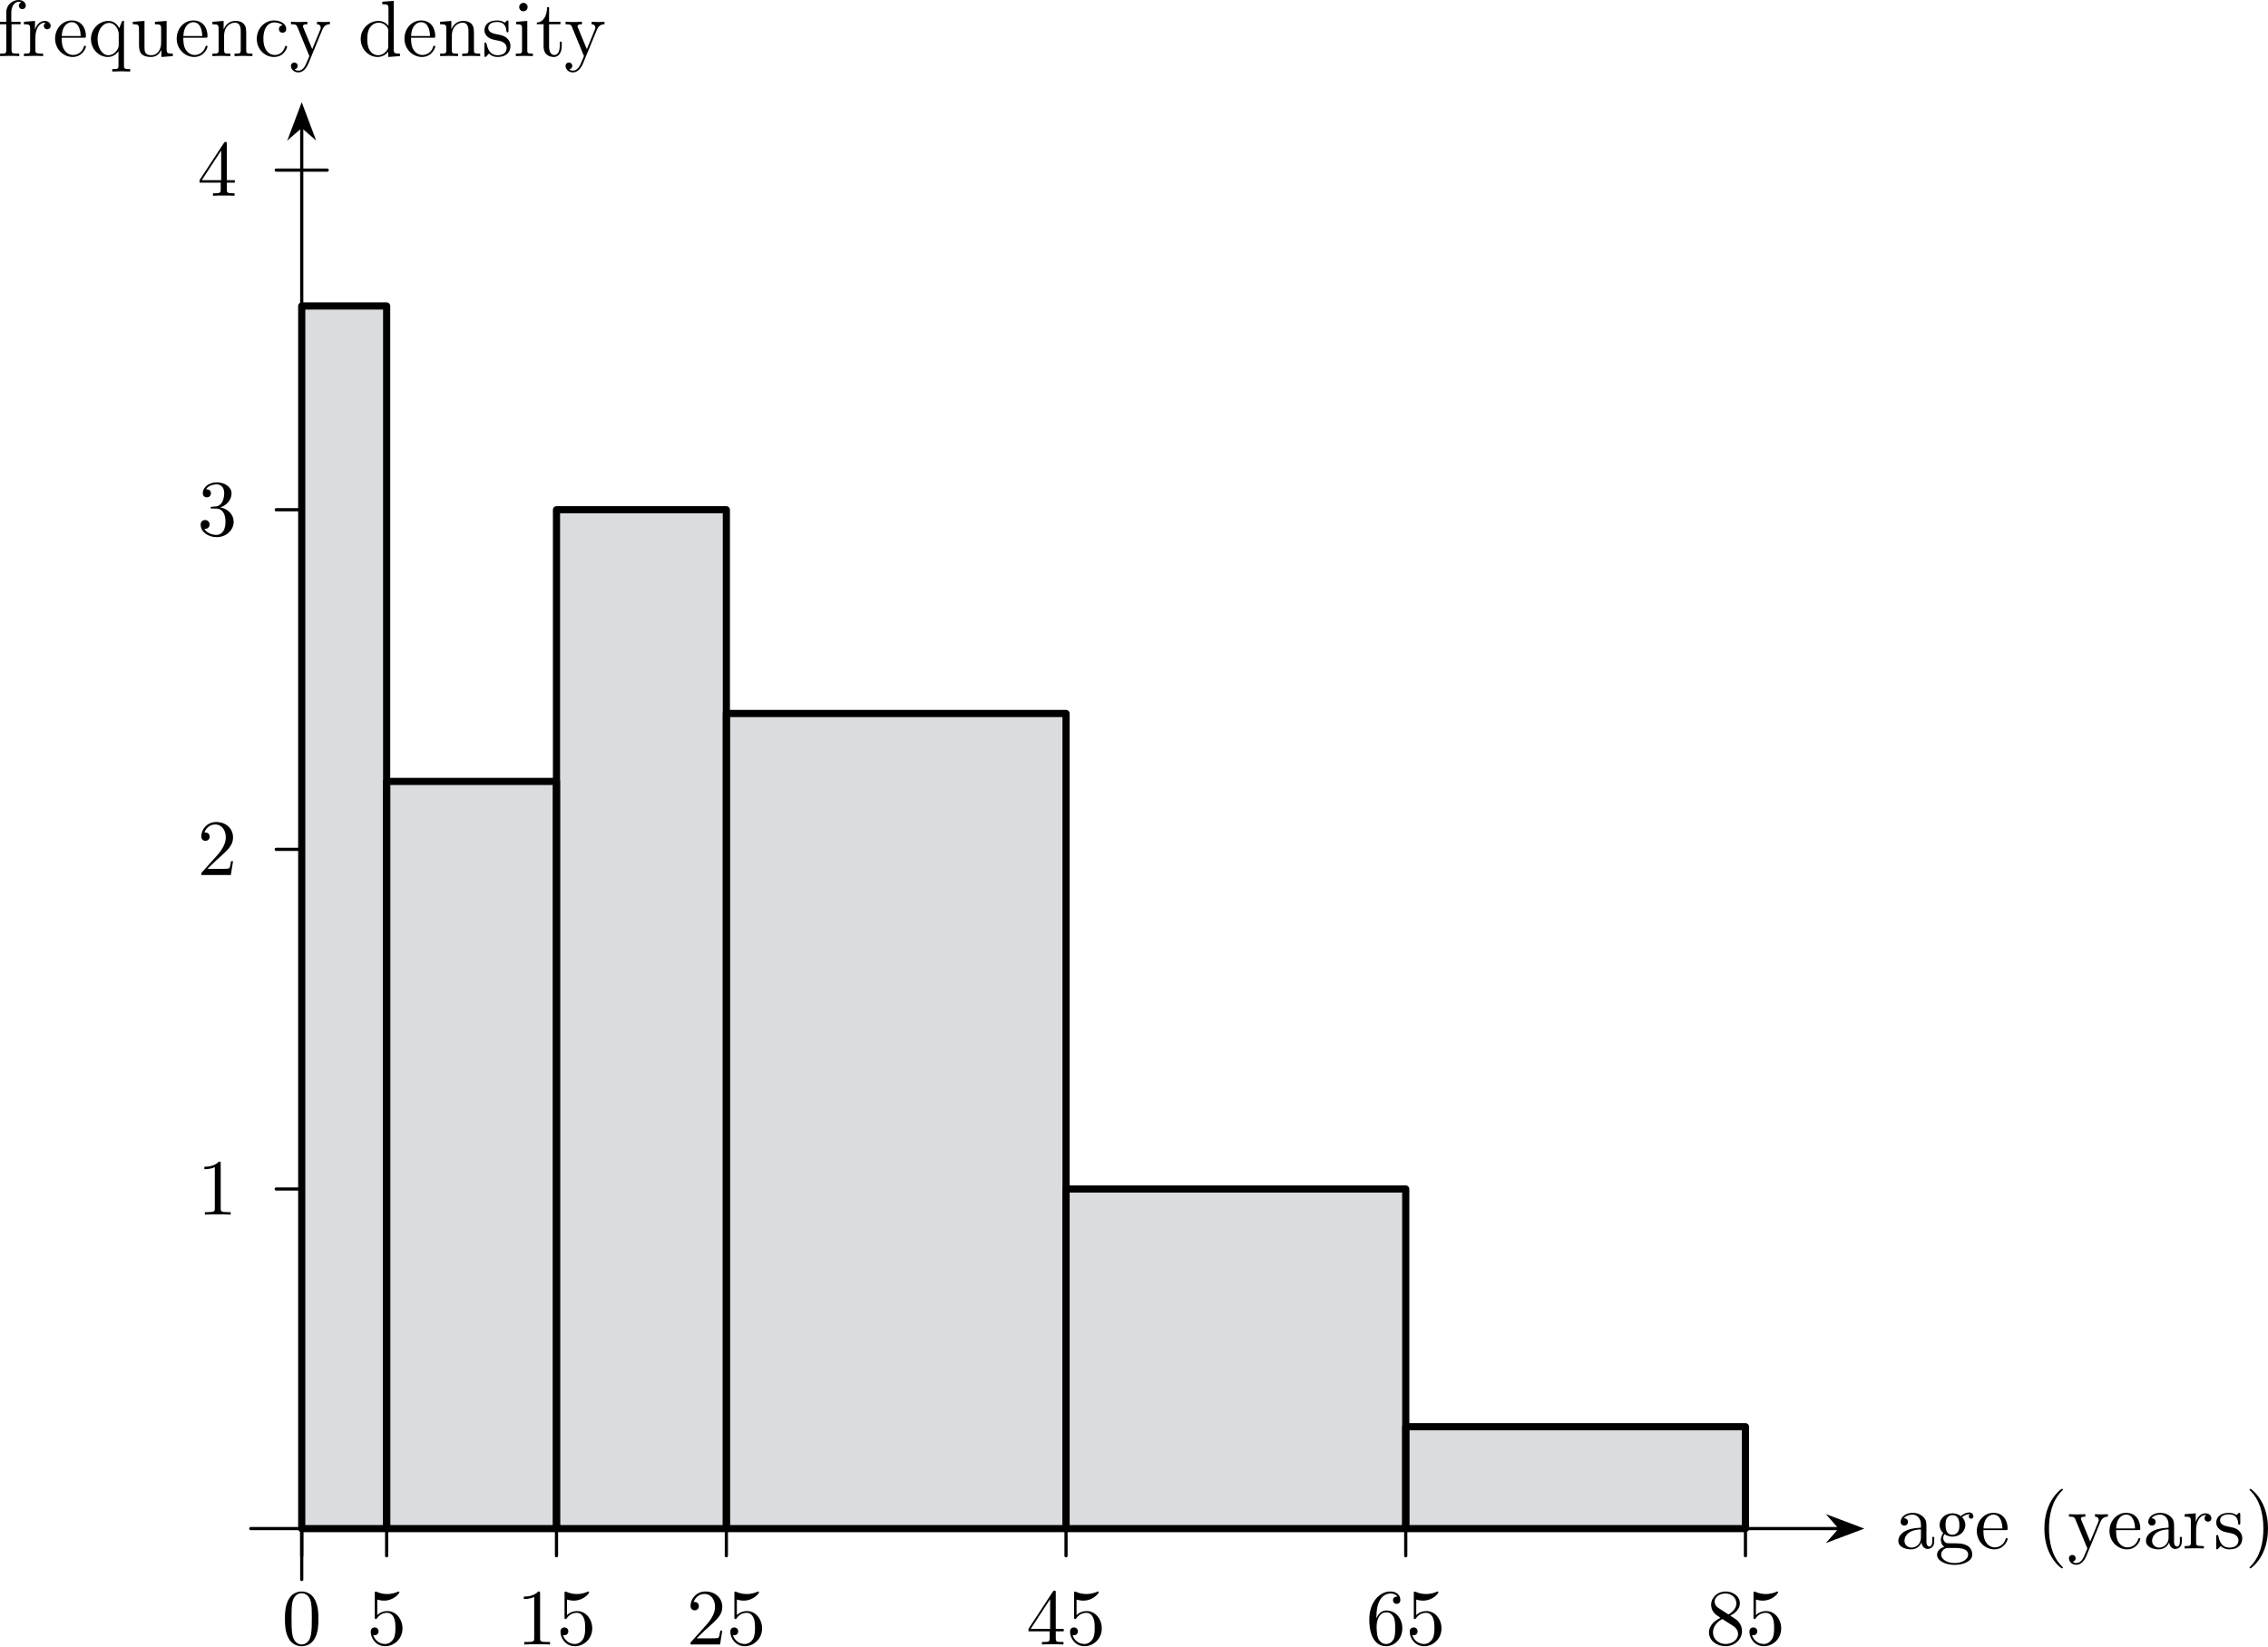
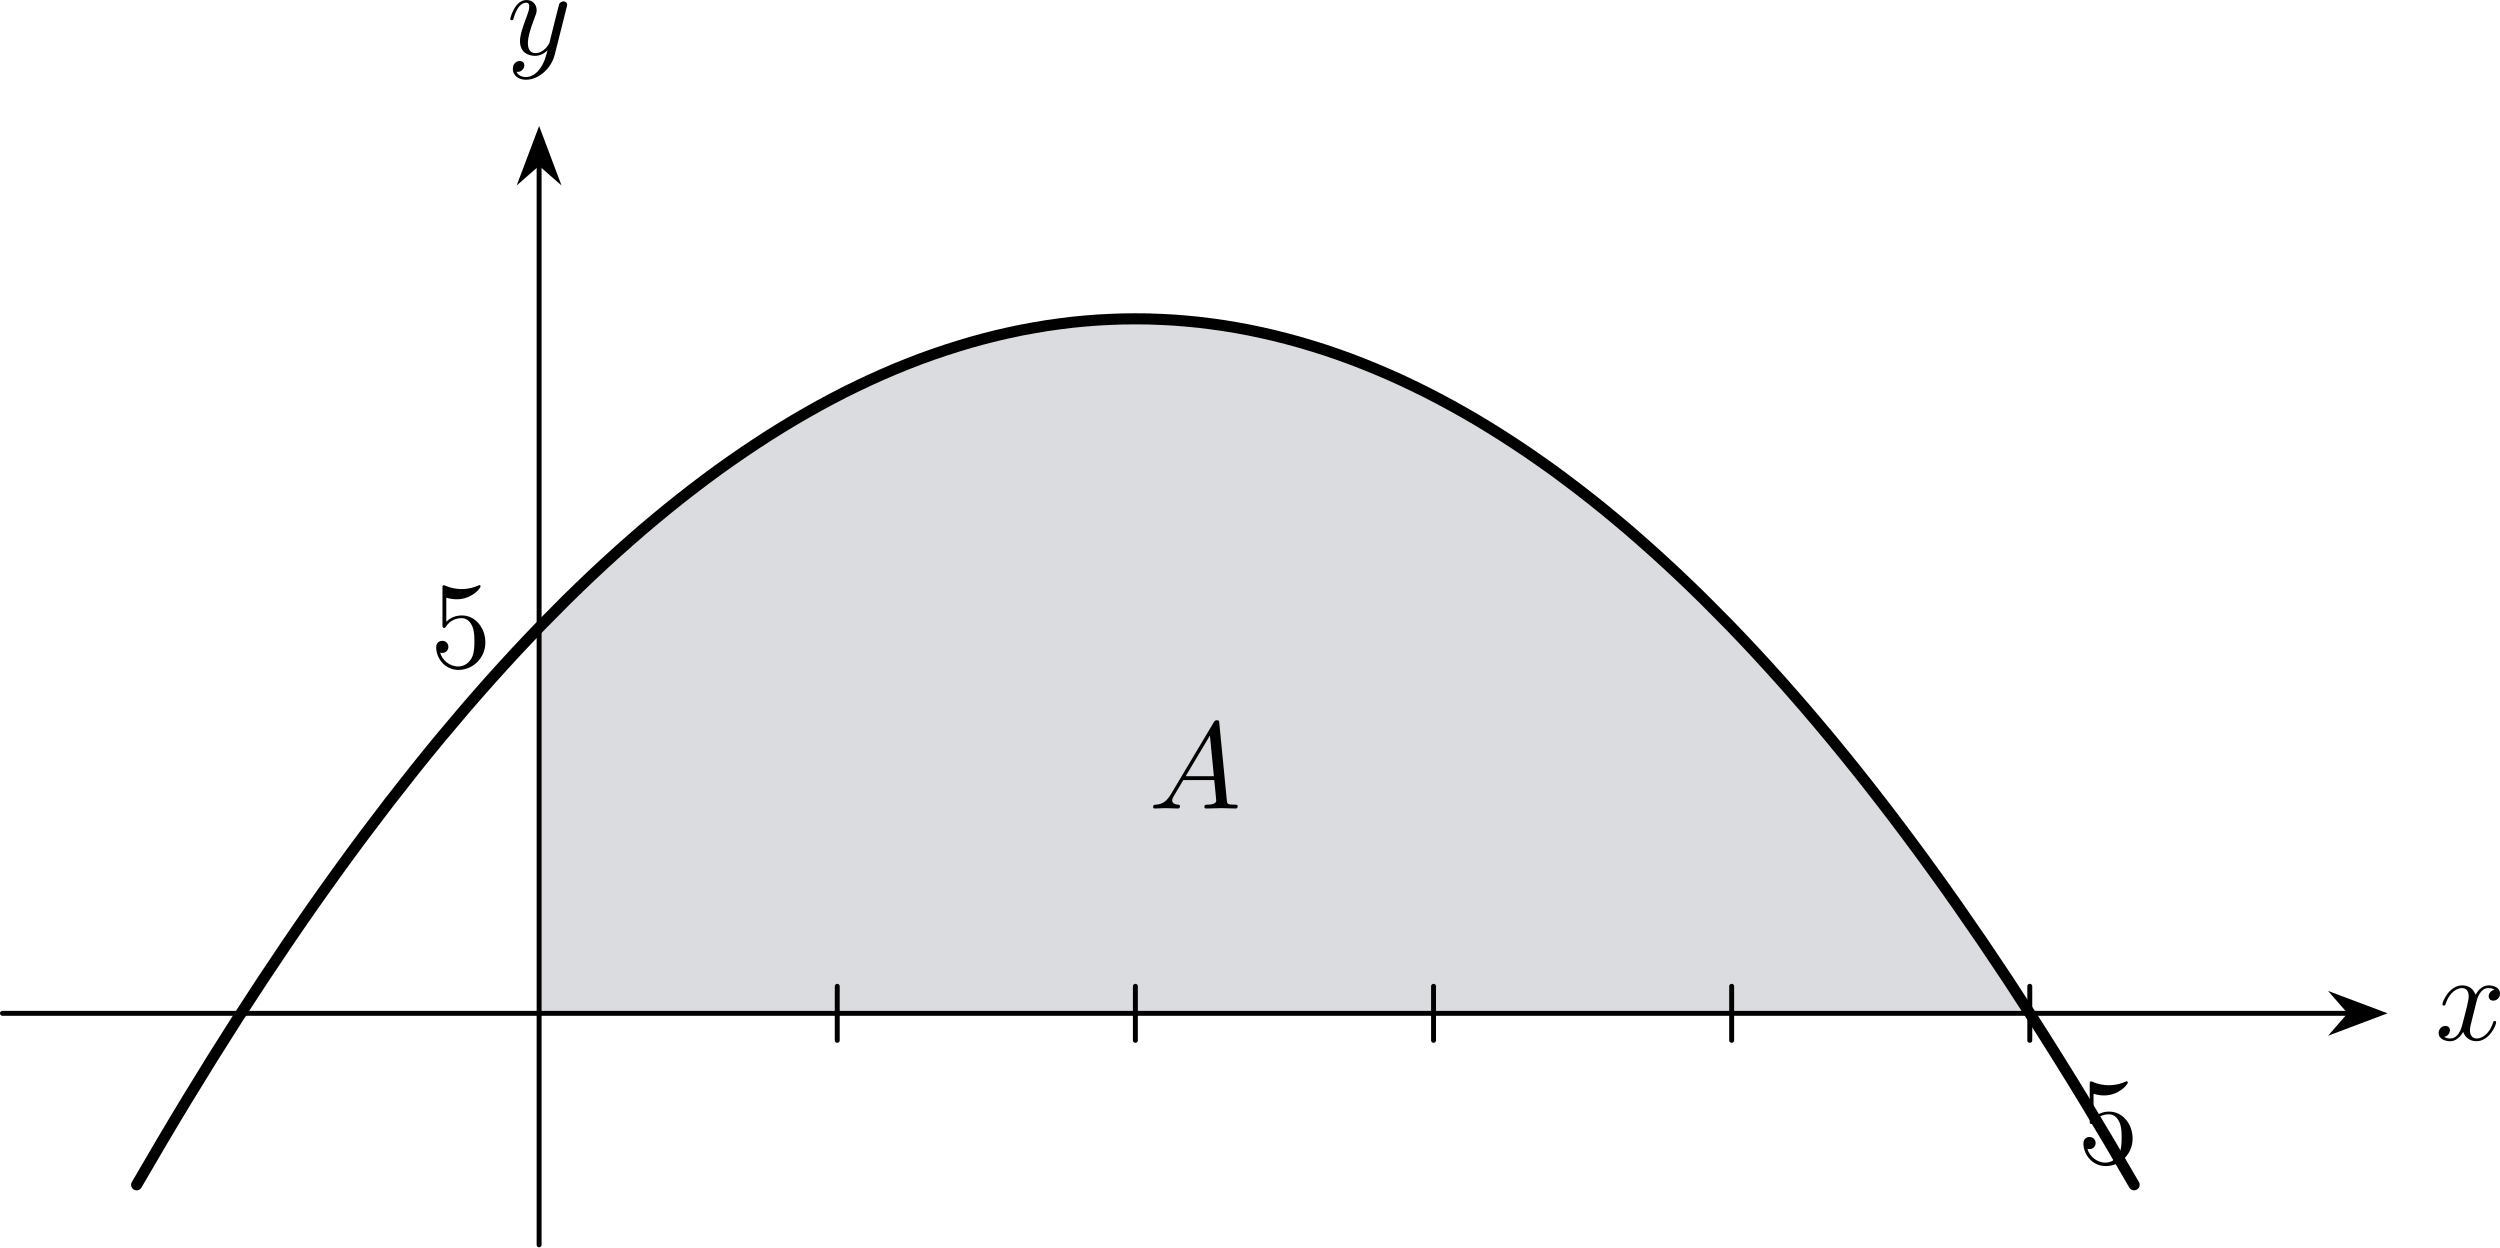
- <svg xmlns="http://www.w3.org/2000/svg" xmlns:xlink="http://www.w3.org/1999/xlink" version="1.1" width="397.422pt" height="288.551pt" viewBox="5.55 4.94 397.422 288.551">
+ <svg xmlns="http://www.w3.org/2000/svg" xmlns:xlink="http://www.w3.org/1999/xlink" version="1.1" width="282.862pt" height="141.125pt" viewBox="-0 321.821 282.862 141.125">
  <defs>
-     <use id="g15-40" xlink:href="#g10-40" transform="scale(.913242)" />
-     <use id="g15-41" xlink:href="#g10-41" transform="scale(.913242)" />
-     <use id="g15-48" xlink:href="#g10-48" transform="scale(.913242)" />
-     <use id="g15-49" xlink:href="#g10-49" transform="scale(.913242)" />
-     <use id="g15-50" xlink:href="#g10-50" transform="scale(.913242)" />
-     <use id="g15-51" xlink:href="#g10-51" transform="scale(.913242)" />
-     <use id="g15-52" xlink:href="#g10-52" transform="scale(.913242)" />
    <use id="g15-53" xlink:href="#g10-53" transform="scale(.913242)" />
-     <use id="g15-54" xlink:href="#g10-54" transform="scale(.913242)" />
-     <use id="g15-56" xlink:href="#g10-56" transform="scale(.913242)" />
-     <use id="g15-97" xlink:href="#g10-97" transform="scale(.913242)" />
-     <use id="g15-99" xlink:href="#g10-99" transform="scale(.913242)" />
-     <use id="g15-100" xlink:href="#g10-100" transform="scale(.913242)" />
-     <use id="g15-101" xlink:href="#g10-101" transform="scale(.913242)" />
-     <use id="g15-102" xlink:href="#g10-102" transform="scale(.913242)" />
-     <use id="g15-103" xlink:href="#g10-103" transform="scale(.913242)" />
-     <use id="g15-105" xlink:href="#g10-105" transform="scale(.913242)" />
-     <use id="g15-110" xlink:href="#g10-110" transform="scale(.913242)" />
-     <use id="g15-113" xlink:href="#g10-113" transform="scale(.913242)" />
-     <use id="g15-114" xlink:href="#g10-114" transform="scale(.913242)" />
-     <use id="g15-115" xlink:href="#g10-115" transform="scale(.913242)" />
-     <use id="g15-116" xlink:href="#g10-116" transform="scale(.913242)" />
-     <use id="g15-117" xlink:href="#g10-117" transform="scale(.913242)" />
-     <use id="g15-121" xlink:href="#g10-121" transform="scale(.913242)" />
-     <path id="g10-40" d="M3.611 2.618C3.611 2.585 3.611 2.564 3.425 2.378C2.062 1.004 1.713-1.058 1.713-2.727C1.713-4.625 2.127-6.524 3.469-7.887C3.611-8.018 3.611-8.04 3.611-8.073C3.611-8.149 3.567-8.182 3.502-8.182C3.393-8.182 2.411-7.44 1.767-6.055C1.211-4.855 1.08-3.644 1.08-2.727C1.08-1.876 1.2-.556 1.8 .676C2.455 2.018 3.393 2.727 3.502 2.727C3.567 2.727 3.611 2.695 3.611 2.618Z" />
-     <path id="g10-41" d="M3.153-2.727C3.153-3.578 3.033-4.898 2.433-6.131C1.778-7.473 .84-8.182 .731-8.182C.665-8.182 .622-8.138 .622-8.073C.622-8.04 .622-8.018 .829-7.822C1.898-6.742 2.52-5.007 2.52-2.727C2.52-.862 2.116 1.058 .764 2.433C.622 2.564 .622 2.585 .622 2.618C.622 2.684 .665 2.727 .731 2.727C.84 2.727 1.822 1.985 2.465 .6C3.022-.6 3.153-1.811 3.153-2.727Z" />
-     <path id="g10-48" d="M5.018-3.491C5.018-4.364 4.964-5.236 4.582-6.044C4.08-7.091 3.185-7.265 2.727-7.265C2.073-7.265 1.276-6.982 .829-5.967C.48-5.215 .425-4.364 .425-3.491C.425-2.673 .469-1.691 .916-.862C1.385 .022 2.182 .24 2.716 .24C3.305 .24 4.135 .011 4.615-1.025C4.964-1.778 5.018-2.629 5.018-3.491ZM2.716 0C2.291 0 1.647-.273 1.451-1.32C1.331-1.975 1.331-2.978 1.331-3.622C1.331-4.32 1.331-5.04 1.418-5.629C1.625-6.927 2.444-7.025 2.716-7.025C3.076-7.025 3.796-6.829 4.004-5.749C4.113-5.138 4.113-4.309 4.113-3.622C4.113-2.804 4.113-2.062 3.993-1.364C3.829-.327 3.207 0 2.716 0Z" />
-     <path id="g10-49" d="M3.207-6.982C3.207-7.244 3.207-7.265 2.956-7.265C2.28-6.567 1.32-6.567 .971-6.567V-6.229C1.189-6.229 1.833-6.229 2.4-6.513V-.862C2.4-.469 2.367-.338 1.385-.338H1.036V0C1.418-.033 2.367-.033 2.804-.033S4.189-.033 4.571 0V-.338H4.222C3.24-.338 3.207-.458 3.207-.862V-6.982Z" />
-     <path id="g10-50" d="M1.385-.84L2.542-1.964C4.244-3.469 4.898-4.058 4.898-5.149C4.898-6.393 3.916-7.265 2.585-7.265C1.353-7.265 .545-6.262 .545-5.291C.545-4.68 1.091-4.68 1.124-4.68C1.309-4.68 1.691-4.811 1.691-5.258C1.691-5.542 1.495-5.825 1.113-5.825C1.025-5.825 1.004-5.825 .971-5.815C1.222-6.524 1.811-6.927 2.444-6.927C3.436-6.927 3.905-6.044 3.905-5.149C3.905-4.276 3.36-3.415 2.76-2.738L.665-.404C.545-.284 .545-.262 .545 0H4.593L4.898-1.898H4.625C4.571-1.571 4.495-1.091 4.385-.927C4.309-.84 3.589-.84 3.349-.84H1.385Z" />
-     <path id="g10-51" d="M3.164-3.84C4.058-4.135 4.691-4.898 4.691-5.76C4.691-6.655 3.731-7.265 2.684-7.265C1.582-7.265 .753-6.611 .753-5.782C.753-5.422 .993-5.215 1.309-5.215C1.647-5.215 1.865-5.455 1.865-5.771C1.865-6.316 1.353-6.316 1.189-6.316C1.527-6.851 2.247-6.993 2.64-6.993C3.087-6.993 3.687-6.753 3.687-5.771C3.687-5.64 3.665-5.007 3.382-4.527C3.055-4.004 2.684-3.971 2.411-3.96C2.324-3.949 2.062-3.927 1.985-3.927C1.898-3.916 1.822-3.905 1.822-3.796C1.822-3.676 1.898-3.676 2.084-3.676H2.564C3.458-3.676 3.862-2.935 3.862-1.865C3.862-.382 3.109-.065 2.629-.065C2.16-.065 1.342-.251 .96-.895C1.342-.84 1.68-1.08 1.68-1.495C1.68-1.887 1.385-2.105 1.069-2.105C.807-2.105 .458-1.953 .458-1.473C.458-.48 1.473 .24 2.662 .24C3.993 .24 4.985-.753 4.985-1.865C4.985-2.76 4.298-3.611 3.164-3.84Z" />
-     <path id="g10-52" d="M3.207-1.8V-.851C3.207-.458 3.185-.338 2.378-.338H2.149V0C2.596-.033 3.164-.033 3.622-.033S4.658-.033 5.105 0V-.338H4.876C4.069-.338 4.047-.458 4.047-.851V-1.8H5.138V-2.138H4.047V-7.102C4.047-7.32 4.047-7.385 3.873-7.385C3.775-7.385 3.742-7.385 3.655-7.255L.305-2.138V-1.8H3.207ZM3.273-2.138H.611L3.273-6.207V-2.138Z" />
    <path id="g10-53" d="M4.898-2.193C4.898-3.491 4.004-4.582 2.825-4.582C2.302-4.582 1.833-4.407 1.44-4.025V-6.153C1.658-6.087 2.018-6.011 2.367-6.011C3.709-6.011 4.473-7.004 4.473-7.145C4.473-7.211 4.44-7.265 4.364-7.265C4.353-7.265 4.331-7.265 4.276-7.233C4.058-7.135 3.524-6.916 2.793-6.916C2.356-6.916 1.855-6.993 1.342-7.222C1.255-7.255 1.233-7.255 1.211-7.255C1.102-7.255 1.102-7.167 1.102-6.993V-3.764C1.102-3.567 1.102-3.48 1.255-3.48C1.331-3.48 1.353-3.513 1.396-3.578C1.516-3.753 1.92-4.342 2.804-4.342C3.371-4.342 3.644-3.84 3.731-3.644C3.905-3.24 3.927-2.815 3.927-2.269C3.927-1.887 3.927-1.233 3.665-.775C3.404-.349 3-.065 2.498-.065C1.702-.065 1.08-.644 .895-1.287C.927-1.276 .96-1.265 1.08-1.265C1.44-1.265 1.625-1.538 1.625-1.8S1.44-2.335 1.08-2.335C.927-2.335 .545-2.258 .545-1.756C.545-.818 1.298 .24 2.52 .24C3.785 .24 4.898-.807 4.898-2.193Z" />
-     <path id="g10-54" d="M1.44-3.578V-3.84C1.44-6.6 2.793-6.993 3.349-6.993C3.611-6.993 4.069-6.927 4.309-6.556C4.145-6.556 3.709-6.556 3.709-6.065C3.709-5.727 3.971-5.564 4.211-5.564C4.385-5.564 4.713-5.662 4.713-6.087C4.713-6.742 4.233-7.265 3.327-7.265C1.931-7.265 .458-5.858 .458-3.447C.458-.535 1.724 .24 2.738 .24C3.949 .24 4.985-.785 4.985-2.225C4.985-3.611 4.015-4.658 2.804-4.658C2.062-4.658 1.658-4.102 1.44-3.578ZM2.738-.065C2.051-.065 1.724-.72 1.658-.884C1.462-1.396 1.462-2.269 1.462-2.465C1.462-3.316 1.811-4.407 2.793-4.407C2.967-4.407 3.469-4.407 3.807-3.731C4.004-3.327 4.004-2.771 4.004-2.236C4.004-1.713 4.004-1.167 3.818-.775C3.491-.12 2.989-.065 2.738-.065Z" />
-     <path id="g10-56" d="M1.778-4.985C1.276-5.313 1.233-5.684 1.233-5.869C1.233-6.535 1.942-6.993 2.716-6.993C3.513-6.993 4.211-6.425 4.211-5.64C4.211-5.018 3.785-4.495 3.131-4.113L1.778-4.985ZM3.371-3.949C4.156-4.353 4.691-4.92 4.691-5.64C4.691-6.644 3.72-7.265 2.727-7.265C1.636-7.265 .753-6.458 .753-5.444C.753-5.247 .775-4.756 1.233-4.244C1.353-4.113 1.756-3.84 2.029-3.655C1.396-3.338 .458-2.727 .458-1.647C.458-.491 1.571 .24 2.716 .24C3.949 .24 4.985-.665 4.985-1.833C4.985-2.225 4.865-2.716 4.451-3.175C4.244-3.404 4.069-3.513 3.371-3.949ZM2.28-3.491L3.622-2.64C3.927-2.433 4.44-2.105 4.44-1.44C4.44-.633 3.622-.065 2.727-.065C1.789-.065 1.004-.742 1.004-1.647C1.004-2.28 1.353-2.978 2.28-3.491Z" />
-     <path id="g10-97" d="M3.633-.829C3.676-.393 3.971 .065 4.484 .065C4.713 .065 5.378-.087 5.378-.971V-1.582H5.105V-.971C5.105-.338 4.833-.273 4.713-.273C4.353-.273 4.309-.764 4.309-.818V-3C4.309-3.458 4.309-3.884 3.916-4.287C3.491-4.713 2.945-4.887 2.422-4.887C1.527-4.887 .775-4.375 .775-3.655C.775-3.327 .993-3.142 1.276-3.142C1.582-3.142 1.778-3.36 1.778-3.644C1.778-3.775 1.724-4.135 1.222-4.145C1.516-4.527 2.051-4.647 2.4-4.647C2.935-4.647 3.556-4.222 3.556-3.251V-2.847C3-2.815 2.236-2.782 1.549-2.455C.731-2.084 .458-1.516 .458-1.036C.458-.153 1.516 .12 2.204 .12C2.924 .12 3.425-.316 3.633-.829ZM3.556-2.618V-1.527C3.556-.491 2.771-.12 2.28-.12C1.745-.12 1.298-.502 1.298-1.047C1.298-1.647 1.756-2.553 3.556-2.618Z" />
-     <path id="g10-99" d="M1.276-2.378C1.276-4.156 2.171-4.615 2.749-4.615C2.847-4.615 3.535-4.604 3.916-4.211C3.469-4.178 3.404-3.851 3.404-3.709C3.404-3.425 3.6-3.207 3.905-3.207C4.189-3.207 4.407-3.393 4.407-3.72C4.407-4.462 3.578-4.887 2.738-4.887C1.375-4.887 .371-3.709 .371-2.356C.371-.96 1.451 .12 2.716 .12C4.178 .12 4.527-1.189 4.527-1.298S4.418-1.407 4.385-1.407C4.287-1.407 4.265-1.364 4.244-1.298C3.927-.284 3.218-.153 2.815-.153C2.236-.153 1.276-.622 1.276-2.378Z" />
-     <path id="g10-100" d="M4.145-.6V.12L5.749 0V-.338C4.985-.338 4.898-.415 4.898-.949V-7.571L3.327-7.451V-7.113C4.091-7.113 4.178-7.036 4.178-6.502V-4.145C3.862-4.538 3.393-4.822 2.804-4.822C1.516-4.822 .371-3.753 .371-2.345C.371-.96 1.44 .12 2.684 .12C3.382 .12 3.873-.251 4.145-.6ZM4.145-3.524V-1.287C4.145-1.091 4.145-1.069 4.025-.884C3.698-.36 3.207-.12 2.738-.12C2.247-.12 1.855-.404 1.593-.818C1.309-1.265 1.276-1.887 1.276-2.335C1.276-2.738 1.298-3.393 1.615-3.884C1.844-4.222 2.258-4.582 2.847-4.582C3.229-4.582 3.687-4.418 4.025-3.927C4.145-3.742 4.145-3.72 4.145-3.524Z" />
-     <path id="g10-101" d="M1.222-2.749C1.287-4.375 2.204-4.647 2.575-4.647C3.698-4.647 3.807-3.175 3.807-2.749H1.222ZM1.211-2.52H4.255C4.495-2.52 4.527-2.52 4.527-2.749C4.527-3.829 3.938-4.887 2.575-4.887C1.309-4.887 .305-3.764 .305-2.4C.305-.938 1.451 .12 2.705 .12C4.036 .12 4.527-1.091 4.527-1.298C4.527-1.407 4.44-1.429 4.385-1.429C4.287-1.429 4.265-1.364 4.244-1.276C3.862-.153 2.88-.153 2.771-.153C2.225-.153 1.789-.48 1.538-.884C1.211-1.407 1.211-2.127 1.211-2.52Z" />
-     <path id="g10-102" d="M1.909-4.702V-5.967C1.909-6.927 2.433-7.451 2.913-7.451C2.945-7.451 3.109-7.451 3.273-7.375C3.142-7.331 2.945-7.189 2.945-6.916C2.945-6.665 3.12-6.447 3.415-6.447C3.731-6.447 3.895-6.665 3.895-6.927C3.895-7.331 3.491-7.691 2.913-7.691C2.149-7.691 1.222-7.113 1.222-5.956V-4.702H.36V-4.364H1.222V-.829C1.222-.338 1.102-.338 .371-.338V0C.796-.011 1.309-.033 1.615-.033C2.051-.033 2.564-.033 3 0V-.338H2.771C1.964-.338 1.942-.458 1.942-.851V-4.364H3.185V-4.702H1.909Z" />
-     <path id="g10-103" d="M2.422-1.876C1.473-1.876 1.473-2.967 1.473-3.218C1.473-3.513 1.484-3.862 1.647-4.135C1.735-4.265 1.985-4.571 2.422-4.571C3.371-4.571 3.371-3.48 3.371-3.229C3.371-2.935 3.36-2.585 3.196-2.313C3.109-2.182 2.858-1.876 2.422-1.876ZM1.156-1.451C1.156-1.495 1.156-1.745 1.342-1.964C1.767-1.658 2.215-1.625 2.422-1.625C3.436-1.625 4.189-2.378 4.189-3.218C4.189-3.622 4.015-4.025 3.742-4.276C4.135-4.647 4.527-4.702 4.724-4.702C4.745-4.702 4.8-4.702 4.833-4.691C4.713-4.647 4.658-4.527 4.658-4.396C4.658-4.211 4.8-4.08 4.975-4.08C5.084-4.08 5.291-4.156 5.291-4.407C5.291-4.593 5.16-4.942 4.735-4.942C4.516-4.942 4.036-4.876 3.578-4.429C3.12-4.789 2.662-4.822 2.422-4.822C1.407-4.822 .655-4.069 .655-3.229C.655-2.749 .895-2.335 1.167-2.105C1.025-1.942 .829-1.582 .829-1.2C.829-.862 .971-.447 1.309-.229C.655-.044 .305 .425 .305 .862C.305 1.647 1.385 2.247 2.716 2.247C4.004 2.247 5.138 1.691 5.138 .84C5.138 .458 4.985-.098 4.429-.404C3.851-.709 3.218-.709 2.553-.709C2.28-.709 1.811-.709 1.735-.72C1.385-.764 1.156-1.102 1.156-1.451ZM2.727 1.996C1.625 1.996 .873 1.44 .873 .862C.873 .36 1.287-.044 1.767-.076H2.411C3.349-.076 4.571-.076 4.571 .862C4.571 1.451 3.796 1.996 2.727 1.996Z" />
-     <path id="g10-105" d="M1.931-4.822L.404-4.702V-4.364C1.113-4.364 1.211-4.298 1.211-3.764V-.829C1.211-.338 1.091-.338 .36-.338V0C.709-.011 1.298-.033 1.56-.033C1.942-.033 2.324-.011 2.695 0V-.338C1.975-.338 1.931-.393 1.931-.818V-4.822ZM1.975-6.72C1.975-7.069 1.702-7.298 1.396-7.298C1.058-7.298 .818-7.004 .818-6.72C.818-6.425 1.058-6.142 1.396-6.142C1.702-6.142 1.975-6.371 1.975-6.72Z" />
-     <path id="g10-110" d="M1.2-3.753V-.829C1.2-.338 1.08-.338 .349-.338V0C.731-.011 1.287-.033 1.582-.033C1.865-.033 2.433-.011 2.804 0V-.338C2.073-.338 1.953-.338 1.953-.829V-2.836C1.953-3.971 2.727-4.582 3.425-4.582C4.113-4.582 4.233-3.993 4.233-3.371V-.829C4.233-.338 4.113-.338 3.382-.338V0C3.764-.011 4.32-.033 4.615-.033C4.898-.033 5.465-.011 5.836 0V-.338C5.269-.338 4.996-.338 4.985-.665V-2.749C4.985-3.687 4.985-4.025 4.647-4.418C4.495-4.604 4.135-4.822 3.502-4.822C2.705-4.822 2.193-4.353 1.887-3.676V-4.822L.349-4.702V-4.364C1.113-4.364 1.2-4.287 1.2-3.753Z" />
-     <path id="g10-113" d="M4.145-.665V1.287C4.145 1.778 4.025 1.778 3.295 1.778V2.116C3.665 2.105 4.233 2.084 4.516 2.084C4.811 2.084 5.367 2.105 5.749 2.116V1.778C5.018 1.778 4.898 1.778 4.898 1.287V-4.822H4.658L4.244-3.829C4.102-4.135 3.655-4.822 2.782-4.822C1.516-4.822 .371-3.764 .371-2.345C.371-.982 1.429 .12 2.695 .12C3.458 .12 3.905-.349 4.145-.665ZM4.178-3.022V-1.484C4.178-1.135 3.982-.829 3.742-.567C3.6-.415 3.251-.12 2.738-.12C1.942-.12 1.276-1.091 1.276-2.345C1.276-3.644 2.04-4.549 2.847-4.549C3.72-4.549 4.178-3.6 4.178-3.022Z" />
-     <path id="g10-114" d="M1.822-3.622V-4.822L.305-4.702V-4.364C1.069-4.364 1.156-4.287 1.156-3.753V-.829C1.156-.338 1.036-.338 .305-.338V0C.731-.011 1.244-.033 1.549-.033C1.985-.033 2.498-.033 2.935 0V-.338H2.705C1.898-.338 1.876-.458 1.876-.851V-2.531C1.876-3.611 2.335-4.582 3.164-4.582C3.24-4.582 3.262-4.582 3.284-4.571C3.251-4.56 3.033-4.429 3.033-4.145C3.033-3.84 3.262-3.676 3.502-3.676C3.698-3.676 3.971-3.807 3.971-4.156S3.633-4.822 3.164-4.822C2.367-4.822 1.975-4.091 1.822-3.622Z" />
-     <path id="g10-115" d="M2.269-2.116C2.509-2.073 3.404-1.898 3.404-1.113C3.404-.556 3.022-.12 2.171-.12C1.255-.12 .862-.742 .655-1.669C.622-1.811 .611-1.855 .502-1.855C.36-1.855 .36-1.778 .36-1.582V-.142C.36 .044 .36 .12 .48 .12C.535 .12 .545 .109 .753-.098C.775-.12 .775-.142 .971-.349C1.451 .109 1.942 .12 2.171 .12C3.425 .12 3.927-.611 3.927-1.396C3.927-1.975 3.6-2.302 3.469-2.433C3.109-2.782 2.684-2.869 2.225-2.956C1.615-3.076 .884-3.218 .884-3.851C.884-4.233 1.167-4.68 2.105-4.68C3.305-4.68 3.36-3.698 3.382-3.36C3.393-3.262 3.491-3.262 3.513-3.262C3.655-3.262 3.655-3.316 3.655-3.524V-4.625C3.655-4.811 3.655-4.887 3.535-4.887C3.48-4.887 3.458-4.887 3.316-4.756C3.284-4.713 3.175-4.615 3.131-4.582C2.716-4.887 2.269-4.887 2.105-4.887C.775-4.887 .36-4.156 .36-3.545C.36-3.164 .535-2.858 .829-2.618C1.178-2.335 1.484-2.269 2.269-2.116Z" />
-     <path id="g10-116" d="M1.887-4.364H3.447V-4.702H1.887V-6.709H1.615C1.604-5.815 1.276-4.647 .207-4.604V-4.364H1.135V-1.353C1.135-.011 2.149 .12 2.542 .12C3.316 .12 3.622-.655 3.622-1.353V-1.975H3.349V-1.375C3.349-.567 3.022-.153 2.618-.153C1.887-.153 1.887-1.145 1.887-1.331V-4.364Z" />
-     <path id="g10-117" d="M4.265-.862V.12L5.836 0V-.338C5.073-.338 4.985-.415 4.985-.949V-4.822L3.382-4.702V-4.364C4.145-4.364 4.233-4.287 4.233-3.753V-1.811C4.233-.862 3.709-.12 2.913-.12C1.996-.12 1.953-.633 1.953-1.2V-4.822L.349-4.702V-4.364C1.2-4.364 1.2-4.331 1.2-3.36V-1.724C1.2-.873 1.2 .12 2.858 .12C3.469 .12 3.949-.185 4.265-.862Z" />
-     <path id="g10-121" d="M4.527-3.665C4.811-4.353 5.367-4.364 5.542-4.364V-4.702C5.291-4.68 4.975-4.669 4.724-4.669C4.527-4.669 4.015-4.691 3.775-4.702V-4.364C4.113-4.353 4.287-4.167 4.287-3.895C4.287-3.785 4.276-3.764 4.222-3.633L3.12-.949L1.909-3.884C1.865-3.993 1.844-4.036 1.844-4.08C1.844-4.364 2.247-4.364 2.455-4.364V-4.702C2.171-4.691 1.451-4.669 1.265-4.669C.971-4.669 .535-4.68 .207-4.702V-4.364C.731-4.364 .938-4.364 1.091-3.982L2.727 0C2.673 .142 2.52 .502 2.455 .644C2.215 1.244 1.909 1.996 1.211 1.996C1.156 1.996 .905 1.996 .698 1.8C1.036 1.756 1.124 1.516 1.124 1.342C1.124 1.058 .916 .884 .665 .884C.447 .884 .207 1.025 .207 1.353C.207 1.844 .665 2.236 1.211 2.236C1.898 2.236 2.345 1.615 2.607 .993L4.527-3.665Z" />
+     <path id="g13-65" d="M1.783-1.146C1.385-.478 .996-.339 .558-.309C.438-.299 .349-.299 .349-.11C.349-.05 .399 0 .478 0C.747 0 1.056-.03 1.335-.03C1.664-.03 2.012 0 2.331 0C2.391 0 2.521 0 2.521-.189C2.521-.299 2.431-.309 2.361-.309C2.132-.329 1.893-.408 1.893-.658C1.893-.777 1.953-.887 2.032-1.026L2.79-2.301H5.29C5.31-2.092 5.45-.737 5.45-.638C5.45-.339 4.932-.309 4.732-.309C4.593-.309 4.493-.309 4.493-.11C4.493 0 4.613 0 4.633 0C5.041 0 5.469-.03 5.878-.03C6.127-.03 6.755 0 7.004 0C7.064 0 7.183 0 7.183-.199C7.183-.309 7.083-.309 6.954-.309C6.336-.309 6.336-.379 6.306-.667L5.699-6.894C5.679-7.093 5.679-7.133 5.509-7.133C5.35-7.133 5.31-7.064 5.25-6.964L1.783-1.146ZM2.979-2.61L4.941-5.898L5.26-2.61H2.979Z" />
+     <path id="g13-120" d="M3.328-3.009C3.387-3.268 3.616-4.184 4.314-4.184C4.364-4.184 4.603-4.184 4.812-4.055C4.533-4.005 4.334-3.756 4.334-3.517C4.334-3.357 4.443-3.168 4.712-3.168C4.932-3.168 5.25-3.347 5.25-3.746C5.25-4.264 4.663-4.403 4.324-4.403C3.746-4.403 3.397-3.875 3.278-3.646C3.029-4.304 2.491-4.403 2.202-4.403C1.166-4.403 .598-3.118 .598-2.869C.598-2.77 .697-2.77 .717-2.77C.797-2.77 .827-2.79 .847-2.879C1.186-3.935 1.843-4.184 2.182-4.184C2.371-4.184 2.72-4.095 2.72-3.517C2.72-3.208 2.55-2.54 2.182-1.146C2.022-.528 1.674-.11 1.235-.11C1.176-.11 .946-.11 .737-.239C.986-.289 1.205-.498 1.205-.777C1.205-1.046 .986-1.126 .837-1.126C.538-1.126 .289-.867 .289-.548C.289-.09 .787 .11 1.225 .11C1.883 .11 2.242-.588 2.271-.648C2.391-.279 2.75 .11 3.347 .11C4.374 .11 4.941-1.176 4.941-1.425C4.941-1.524 4.852-1.524 4.822-1.524C4.732-1.524 4.712-1.484 4.692-1.415C4.364-.349 3.686-.11 3.367-.11C2.979-.11 2.819-.428 2.819-.767C2.819-.986 2.879-1.205 2.989-1.644L3.328-3.009Z" />
+     <path id="g13-121" d="M4.842-3.796C4.882-3.935 4.882-3.955 4.882-4.025C4.882-4.204 4.742-4.294 4.593-4.294C4.493-4.294 4.334-4.234 4.244-4.085C4.224-4.035 4.144-3.726 4.105-3.547C4.035-3.288 3.965-3.019 3.905-2.75L3.457-.956C3.417-.807 2.989-.11 2.331-.11C1.823-.11 1.714-.548 1.714-.917C1.714-1.375 1.883-1.993 2.222-2.869C2.381-3.278 2.421-3.387 2.421-3.587C2.421-4.035 2.102-4.403 1.604-4.403C.658-4.403 .289-2.959 .289-2.869C.289-2.77 .389-2.77 .408-2.77C.508-2.77 .518-2.79 .568-2.949C.837-3.885 1.235-4.184 1.574-4.184C1.654-4.184 1.823-4.184 1.823-3.866C1.823-3.616 1.724-3.357 1.654-3.168C1.255-2.112 1.076-1.544 1.076-1.076C1.076-.189 1.704 .11 2.291 .11C2.68 .11 3.019-.06 3.298-.339C3.168 .179 3.049 .667 2.65 1.196C2.391 1.534 2.012 1.823 1.554 1.823C1.415 1.823 .966 1.793 .797 1.405C.956 1.405 1.086 1.405 1.225 1.285C1.325 1.196 1.425 1.066 1.425 .877C1.425 .568 1.156 .528 1.056 .528C.827 .528 .498 .687 .498 1.176C.498 1.674 .936 2.042 1.554 2.042C2.58 2.042 3.606 1.136 3.885 .01L4.842-3.796Z" />
  </defs>
  <g id="page1" transform="matrix(1.4 0 0 1.4 0 0)">
-     <path d="M35.352 194.91H234.25" stroke="#000" fill="none" stroke-width=".399" stroke-linecap="round" stroke-linejoin="round" />
-     <path d="M236.746 194.91L233.176 193.562L234.351 194.91L233.176 196.254Z" />
-     <path d="M236.746 194.91L233.176 193.562L234.351 194.91L233.176 196.254Z" stroke="#000" fill="none" stroke-width=".399" stroke-miterlimit="10" stroke-linecap="round" />
-     <g transform="matrix(1 0 0 1 199.4207 2.491)">
-       <use x="41.729" y="194.909" xlink:href="#g15-97" />
-       <use x="46.711" y="194.909" xlink:href="#g15-103" />
-       <use x="51.692" y="194.909" xlink:href="#g15-101" />
-       <use x="59.441" y="194.909" xlink:href="#g15-40" />
-       <use x="63.315" y="194.909" xlink:href="#g15-121" />
-       <use x="68.296" y="194.909" xlink:href="#g15-101" />
-       <use x="72.724" y="194.909" xlink:href="#g15-97" />
-       <use x="77.706" y="194.909" xlink:href="#g15-114" />
-       <use x="81.608" y="194.909" xlink:href="#g15-115" />
-       <use x="85.537" y="194.909" xlink:href="#g15-41" />
+     <path d="M43.57 280.586L45.609 278.516L47.652 276.535L49.695 274.644L51.734 272.848L53.777 271.137L55.82 269.516L57.859 267.984L59.902 266.539L61.945 265.188L63.984 263.926L66.027 262.75L68.07 261.668L70.109 260.672L72.152 259.769L74.195 258.953L76.234 258.227L78.277 257.59L80.32 257.047L82.359 256.59L84.402 256.219L86.445 255.941L88.484 255.754L90.527 255.656L92.57 255.644L94.609 255.727L96.652 255.894L98.691 256.156L100.734 256.504L102.777 256.941L104.816 257.473L106.859 258.09L108.902 258.797L110.941 259.594L112.984 260.477L115.027 261.453L117.066 262.519L119.109 263.676L121.152 264.918L123.191 266.254L125.234 267.676L127.277 269.188L129.316 270.793L131.359 272.484L133.402 274.266L135.441 276.137L137.484 278.098L139.527 280.148L141.566 282.289L143.61 284.516L145.653 286.836L147.692 289.242L149.735 291.742L151.774 294.328L153.817 297.008L155.86 299.773L157.899 302.629L159.942 305.574L161.985 308.609L164.024 311.734L164.043 311.766H43.57Z" fill="#dadcdf" />
+     <path d="M.199 311.766H189.895" stroke="#000" fill="none" stroke-width=".399" stroke-miterlimit="10" stroke-linecap="round" stroke-linejoin="round" />
+     <path d="M192.39 311.766L188.82 310.422L189.992 311.766L188.82 313.113Z" />
+     <path d="M192.39 311.766L188.82 310.422L189.992 311.766L188.82 313.113Z" stroke="#000" fill="none" stroke-width=".399" stroke-miterlimit="10" stroke-linecap="round" />
+     <g transform="matrix(1 0 0 1 153.2243 2.145)">
+       <use x="43.57" y="311.766" xlink:href="#g13-120" />
    </g>
-     <path d="M41.73 201.285V19.387" stroke="#000" fill="none" stroke-width=".399" stroke-miterlimit="10" stroke-linecap="round" stroke-linejoin="round" />
-     <path d="M41.73 16.891L40.383 20.465L41.73 19.289L43.074 20.465Z" />
-     <path d="M41.73 16.891L40.383 20.465L41.73 19.289L43.074 20.465Z" stroke="#000" fill="none" stroke-width=".399" stroke-miterlimit="10" stroke-linecap="round" />
-     <g transform="matrix(1 0 0 1 -38.09381 -184.3572)">
-       <use x="41.729" y="194.909" xlink:href="#g15-102" />
-       <use x="44.773" y="194.909" xlink:href="#g15-114" />
-       <use x="48.676" y="194.909" xlink:href="#g15-101" />
-       <use x="53.103" y="194.909" xlink:href="#g15-113" />
-       <use x="58.361" y="194.909" xlink:href="#g15-117" />
-       <use x="63.896" y="194.909" xlink:href="#g15-101" />
-       <use x="68.324" y="194.909" xlink:href="#g15-110" />
-       <use x="73.859" y="194.909" xlink:href="#g15-99" />
-       <use x="78.287" y="194.909" xlink:href="#g15-121" />
-       <use x="86.866" y="194.909" xlink:href="#g15-100" />
-       <use x="92.401" y="194.909" xlink:href="#g15-101" />
-       <use x="96.828" y="194.909" xlink:href="#g15-110" />
-       <use x="102.363" y="194.909" xlink:href="#g15-115" />
-       <use x="106.293" y="194.909" xlink:href="#g15-105" />
-       <use x="109.06" y="194.909" xlink:href="#g15-116" />
-       <use x="112.658" y="194.909" xlink:href="#g15-121" />
+     <path d="M43.57 330.477V243.113" stroke="#000" fill="none" stroke-width=".399" stroke-miterlimit="10" stroke-linecap="round" stroke-linejoin="round" />
+     <path d="M43.57 240.617L42.223 244.187L43.57 243.011L44.914 244.187Z" />
+     <path d="M43.57 240.617L42.223 244.187L43.57 243.011L44.914 244.187Z" stroke="#000" fill="none" stroke-width=".399" stroke-miterlimit="10" stroke-linecap="round" />
+     <g transform="matrix(1 0 0 1 -2.621 -77.49)">
+       <use x="43.57" y="311.766" xlink:href="#g13-121" />
    </g>
-     <path d="M38.539 152.391H44.918" stroke="#000" fill="none" stroke-width=".399" stroke-miterlimit="10" stroke-linecap="round" stroke-linejoin="round" />
-     <g transform="matrix(1 0 0 1 -13.0685 -39.31)">
-       <use x="41.729" y="194.909" xlink:href="#g15-49" />
+     <path d="M11.043 325.625C11.043 325.625 12.52 323.086 13.086 322.129C13.652 321.168 14.562 319.652 15.129 318.719S16.605 316.309 17.172 315.398C17.738 314.492 18.648 313.055 19.215 312.168C19.781 311.285 20.691 309.891 21.258 309.031C21.824 308.172 22.734 306.813 23.301 305.98C23.867 305.145 24.777 303.828 25.344 303.02C25.914 302.211 26.82 300.934 27.391 300.148C27.957 299.363 28.867 298.125 29.434 297.367S30.91 295.41 31.477 294.676S32.953 292.785 33.52 292.074C34.086 291.363 34.996 290.246 35.562 289.562C36.129 288.879 37.039 287.801 37.605 287.141C38.172 286.481 39.082 285.441 39.648 284.809C40.215 284.172 41.125 283.176 41.691 282.566C42.262 281.953 43.168 280.996 43.738 280.41C44.305 279.828 45.215 278.91 45.781 278.348C46.348 277.789 47.258 276.91 47.824 276.375C48.391 275.84 49.301 275 49.867 274.492C50.434 273.981 51.344 273.184 51.91 272.695C52.477 272.211 53.387 271.453 53.953 270.992C54.52 270.531 55.43 269.812 55.996 269.379C56.562 268.941 57.473 268.262 58.039 267.852C58.609 267.441 59.516 266.801 60.086 266.418C60.652 266.031 61.562 265.434 62.129 265.07C62.695 264.711 63.605 264.152 64.172 263.816C64.738 263.481 65.648 262.961 66.215 262.648C66.781 262.336 67.691 261.859 68.258 261.57C68.824 261.285 69.734 260.848 70.301 260.586C70.867 260.324 71.777 259.926 72.344 259.688C72.91 259.453 73.82 259.094 74.387 258.879C74.957 258.668 75.863 258.348 76.434 258.164C77 257.977 77.91 257.695 78.477 257.535C79.043 257.371 79.953 257.133 80.519 256.996S81.996 256.66 82.562 256.547C83.129 256.438 84.039 256.277 84.606 256.188C85.172 256.102 86.082 255.981 86.648 255.918S88.125 255.777 88.691 255.738C89.258 255.703 90.168 255.664 90.734 255.648C91.305 255.637 92.211 255.637 92.781 255.648C93.348 255.664 94.258 255.703 94.824 255.738C95.391 255.777 96.301 255.856 96.867 255.918S98.344 256.102 98.91 256.188S100.387 256.434 100.953 256.547S102.43 256.859 102.996 256.996S104.473 257.371 105.039 257.535C105.606 257.695 106.516 257.977 107.082 258.16C107.652 258.348 108.559 258.668 109.129 258.879C109.695 259.09 110.606 259.449 111.172 259.688C111.738 259.922 112.648 260.32 113.215 260.582C113.781 260.844 114.691 261.285 115.258 261.57C115.824 261.856 116.734 262.336 117.301 262.648C117.867 262.957 118.777 263.477 119.344 263.812C119.91 264.148 120.82 264.707 121.387 265.07C121.953 265.43 122.863 266.027 123.43 266.414C124 266.801 124.906 267.438 125.477 267.848C126.043 268.262 126.949 268.938 127.519 269.375C128.086 269.809 128.996 270.527 129.562 270.988S131.039 272.207 131.606 272.691C132.172 273.18 133.082 273.977 133.648 274.488C134.215 274.996 135.125 275.836 135.691 276.371S137.168 277.785 137.734 278.344C138.301 278.906 139.211 279.824 139.777 280.406C140.348 280.992 141.254 281.949 141.824 282.562C142.391 283.172 143.297 284.168 143.867 284.805C144.434 285.438 145.344 286.477 145.91 287.137C146.477 287.797 147.387 288.875 147.953 289.559C148.52 290.242 149.43 291.359 149.996 292.07C150.563 292.777 151.473 293.938 152.039 294.672C152.606 295.406 153.516 296.602 154.082 297.363C154.649 298.121 155.559 299.359 156.125 300.144C156.696 300.926 157.602 302.203 158.172 303.016C158.739 303.824 159.645 305.141 160.215 305.973C160.782 306.809 161.692 308.164 162.258 309.023C162.825 309.883 163.735 311.281 164.301 312.164C164.867 313.047 165.778 314.484 166.344 315.395C166.91 316.301 167.821 317.777 168.387 318.711C168.953 319.645 169.864 321.164 170.43 322.121C170.996 323.078 172.473 325.621 172.473 325.621" stroke="#000" fill="none" stroke-width=".897" stroke-miterlimit="10" stroke-linecap="round" stroke-linejoin="round" />
+     <path d="M67.664 313.949V309.582" stroke="#000" fill="none" stroke-width=".399" stroke-miterlimit="10" stroke-linecap="round" stroke-linejoin="round" />
+     <path d="M91.758 313.949V309.582" stroke="#000" fill="none" stroke-width=".399" stroke-miterlimit="10" stroke-linecap="round" stroke-linejoin="round" />
+     <path d="M115.856 313.949V309.582" stroke="#000" fill="none" stroke-width=".399" stroke-miterlimit="10" stroke-linecap="round" stroke-linejoin="round" />
+     <path d="M139.949 313.949V309.582" stroke="#000" fill="none" stroke-width=".399" stroke-miterlimit="10" stroke-linecap="round" stroke-linejoin="round" />
+     <path d="M164.043 313.949V309.582" stroke="#000" fill="none" stroke-width=".399" stroke-miterlimit="10" stroke-linecap="round" stroke-linejoin="round" />
+     <g transform="matrix(1 0 0 1 124.3103 12.127)">
+       <use x="43.57" y="311.766" xlink:href="#g15-53" />
    </g>
-     <path d="M38.539 109.867H44.918" stroke="#000" fill="none" stroke-width=".399" stroke-miterlimit="10" stroke-linecap="round" stroke-linejoin="round" />
-     <g transform="matrix(1 0 0 1 -13.0685 -81.83)">
-       <use x="41.729" y="194.909" xlink:href="#g15-50" />
+     <g transform="matrix(1 0 0 1 -8.8167 -27.971)">
+       <use x="43.57" y="311.766" xlink:href="#g15-53" />
    </g>
-     <path d="M38.539 67.348H44.918" stroke="#000" fill="none" stroke-width=".399" stroke-miterlimit="10" stroke-linecap="round" stroke-linejoin="round" />
-     <g transform="matrix(1 0 0 1 -13.0685 -124.3504)">
-       <use x="41.729" y="194.909" xlink:href="#g15-51" />
-     </g>
-     <path d="M38.539 24.828H44.918" stroke="#000" fill="none" stroke-width=".399" stroke-miterlimit="10" stroke-linecap="round" stroke-linejoin="round" />
-     <g transform="matrix(1 0 0 1 -13.0685 -166.8706)">
-       <use x="41.729" y="194.909" xlink:href="#g15-52" />
-     </g>
-     <path d="M41.73 194.91V41.836H52.359V194.91Z" fill="#dadcdf" />
-     <path d="M52.359 194.91V101.363H73.617V194.91Z" fill="#dadcdf" />
-     <path d="M73.617 194.91V67.348H94.879V194.91Z" fill="#dadcdf" />
-     <path d="M94.879 194.91V92.859H137.394V194.91Z" fill="#dadcdf" />
-     <path d="M137.394 194.91V152.391H179.914V194.91Z" fill="#dadcdf" />
-     <path d="M179.914 194.91V182.152H222.433V194.91Z" fill="#dadcdf" />
-     <path d="M41.73 194.91V41.836H52.359V194.91Z" stroke="#000" fill="none" stroke-width=".897" stroke-miterlimit="10" stroke-linecap="round" stroke-linejoin="round" />
-     <path d="M52.359 194.91V101.363H73.617V194.91Z" stroke="#000" fill="none" stroke-width=".897" stroke-miterlimit="10" stroke-linecap="round" stroke-linejoin="round" />
-     <path d="M73.617 194.91V67.348H94.879V194.91Z" stroke="#000" fill="none" stroke-width=".897" stroke-miterlimit="10" stroke-linecap="round" stroke-linejoin="round" />
-     <path d="M94.879 194.91V92.859H137.394V194.91Z" stroke="#000" fill="none" stroke-width=".897" stroke-miterlimit="10" stroke-linecap="round" stroke-linejoin="round" />
-     <path d="M137.394 194.91V152.391H179.914V194.91Z" stroke="#000" fill="none" stroke-width=".897" stroke-miterlimit="10" stroke-linecap="round" stroke-linejoin="round" />
-     <path d="M179.914 194.91V182.152H222.433V194.91Z" stroke="#000" fill="none" stroke-width=".897" stroke-miterlimit="10" stroke-linecap="round" stroke-linejoin="round" />
-     <path d="M41.73 198.312V191.508" stroke="#000" fill="none" stroke-width=".399" stroke-miterlimit="10" stroke-linecap="round" stroke-linejoin="round" />
-     <g transform="matrix(1 0 0 1 -2.4907 14.508)">
-       <use x="41.729" y="194.909" xlink:href="#g15-48" />
-     </g>
-     <path d="M52.359 198.312V191.508" stroke="#000" fill="none" stroke-width=".399" stroke-miterlimit="10" stroke-linecap="round" stroke-linejoin="round" />
-     <g transform="matrix(1 0 0 1 8.1389 14.508)">
-       <use x="41.729" y="194.909" xlink:href="#g15-53" />
-     </g>
-     <path d="M73.617 198.312V191.508" stroke="#000" fill="none" stroke-width=".399" stroke-miterlimit="10" stroke-linecap="round" stroke-linejoin="round" />
-     <g transform="matrix(1 0 0 1 26.9075 14.508)">
-       <use x="41.729" y="194.909" xlink:href="#g15-49" />
-       <use x="46.711" y="194.909" xlink:href="#g15-53" />
-     </g>
-     <path d="M94.879 198.312V191.508" stroke="#000" fill="none" stroke-width=".399" stroke-miterlimit="10" stroke-linecap="round" stroke-linejoin="round" />
-     <g transform="matrix(1 0 0 1 48.1667 14.508)">
-       <use x="41.729" y="194.909" xlink:href="#g15-50" />
-       <use x="46.711" y="194.909" xlink:href="#g15-53" />
-     </g>
-     <path d="M137.394 198.312V191.508" stroke="#000" fill="none" stroke-width=".399" stroke-miterlimit="10" stroke-linecap="round" stroke-linejoin="round" />
-     <g transform="matrix(1 0 0 1 90.6847 14.508)">
-       <use x="41.729" y="194.909" xlink:href="#g15-52" />
-       <use x="46.711" y="194.909" xlink:href="#g15-53" />
-     </g>
-     <path d="M179.914 198.312V191.508" stroke="#000" fill="none" stroke-width=".399" stroke-miterlimit="10" stroke-linecap="round" stroke-linejoin="round" />
-     <g transform="matrix(1 0 0 1 133.2037 14.508)">
-       <use x="41.729" y="194.909" xlink:href="#g15-54" />
-       <use x="46.711" y="194.909" xlink:href="#g15-53" />
-     </g>
-     <path d="M222.433 198.312V191.508" stroke="#000" fill="none" stroke-width=".399" stroke-miterlimit="10" stroke-linecap="round" stroke-linejoin="round" />
-     <g transform="matrix(1 0 0 1 175.7217 14.508)">
-       <use x="41.729" y="194.909" xlink:href="#g15-56" />
-       <use x="46.711" y="194.909" xlink:href="#g15-53" />
+     <g transform="matrix(1 0 0 1 49.2728 -16.552)">
+       <use x="43.57" y="311.766" xlink:href="#g13-65" />
    </g>
  </g>
</svg>
